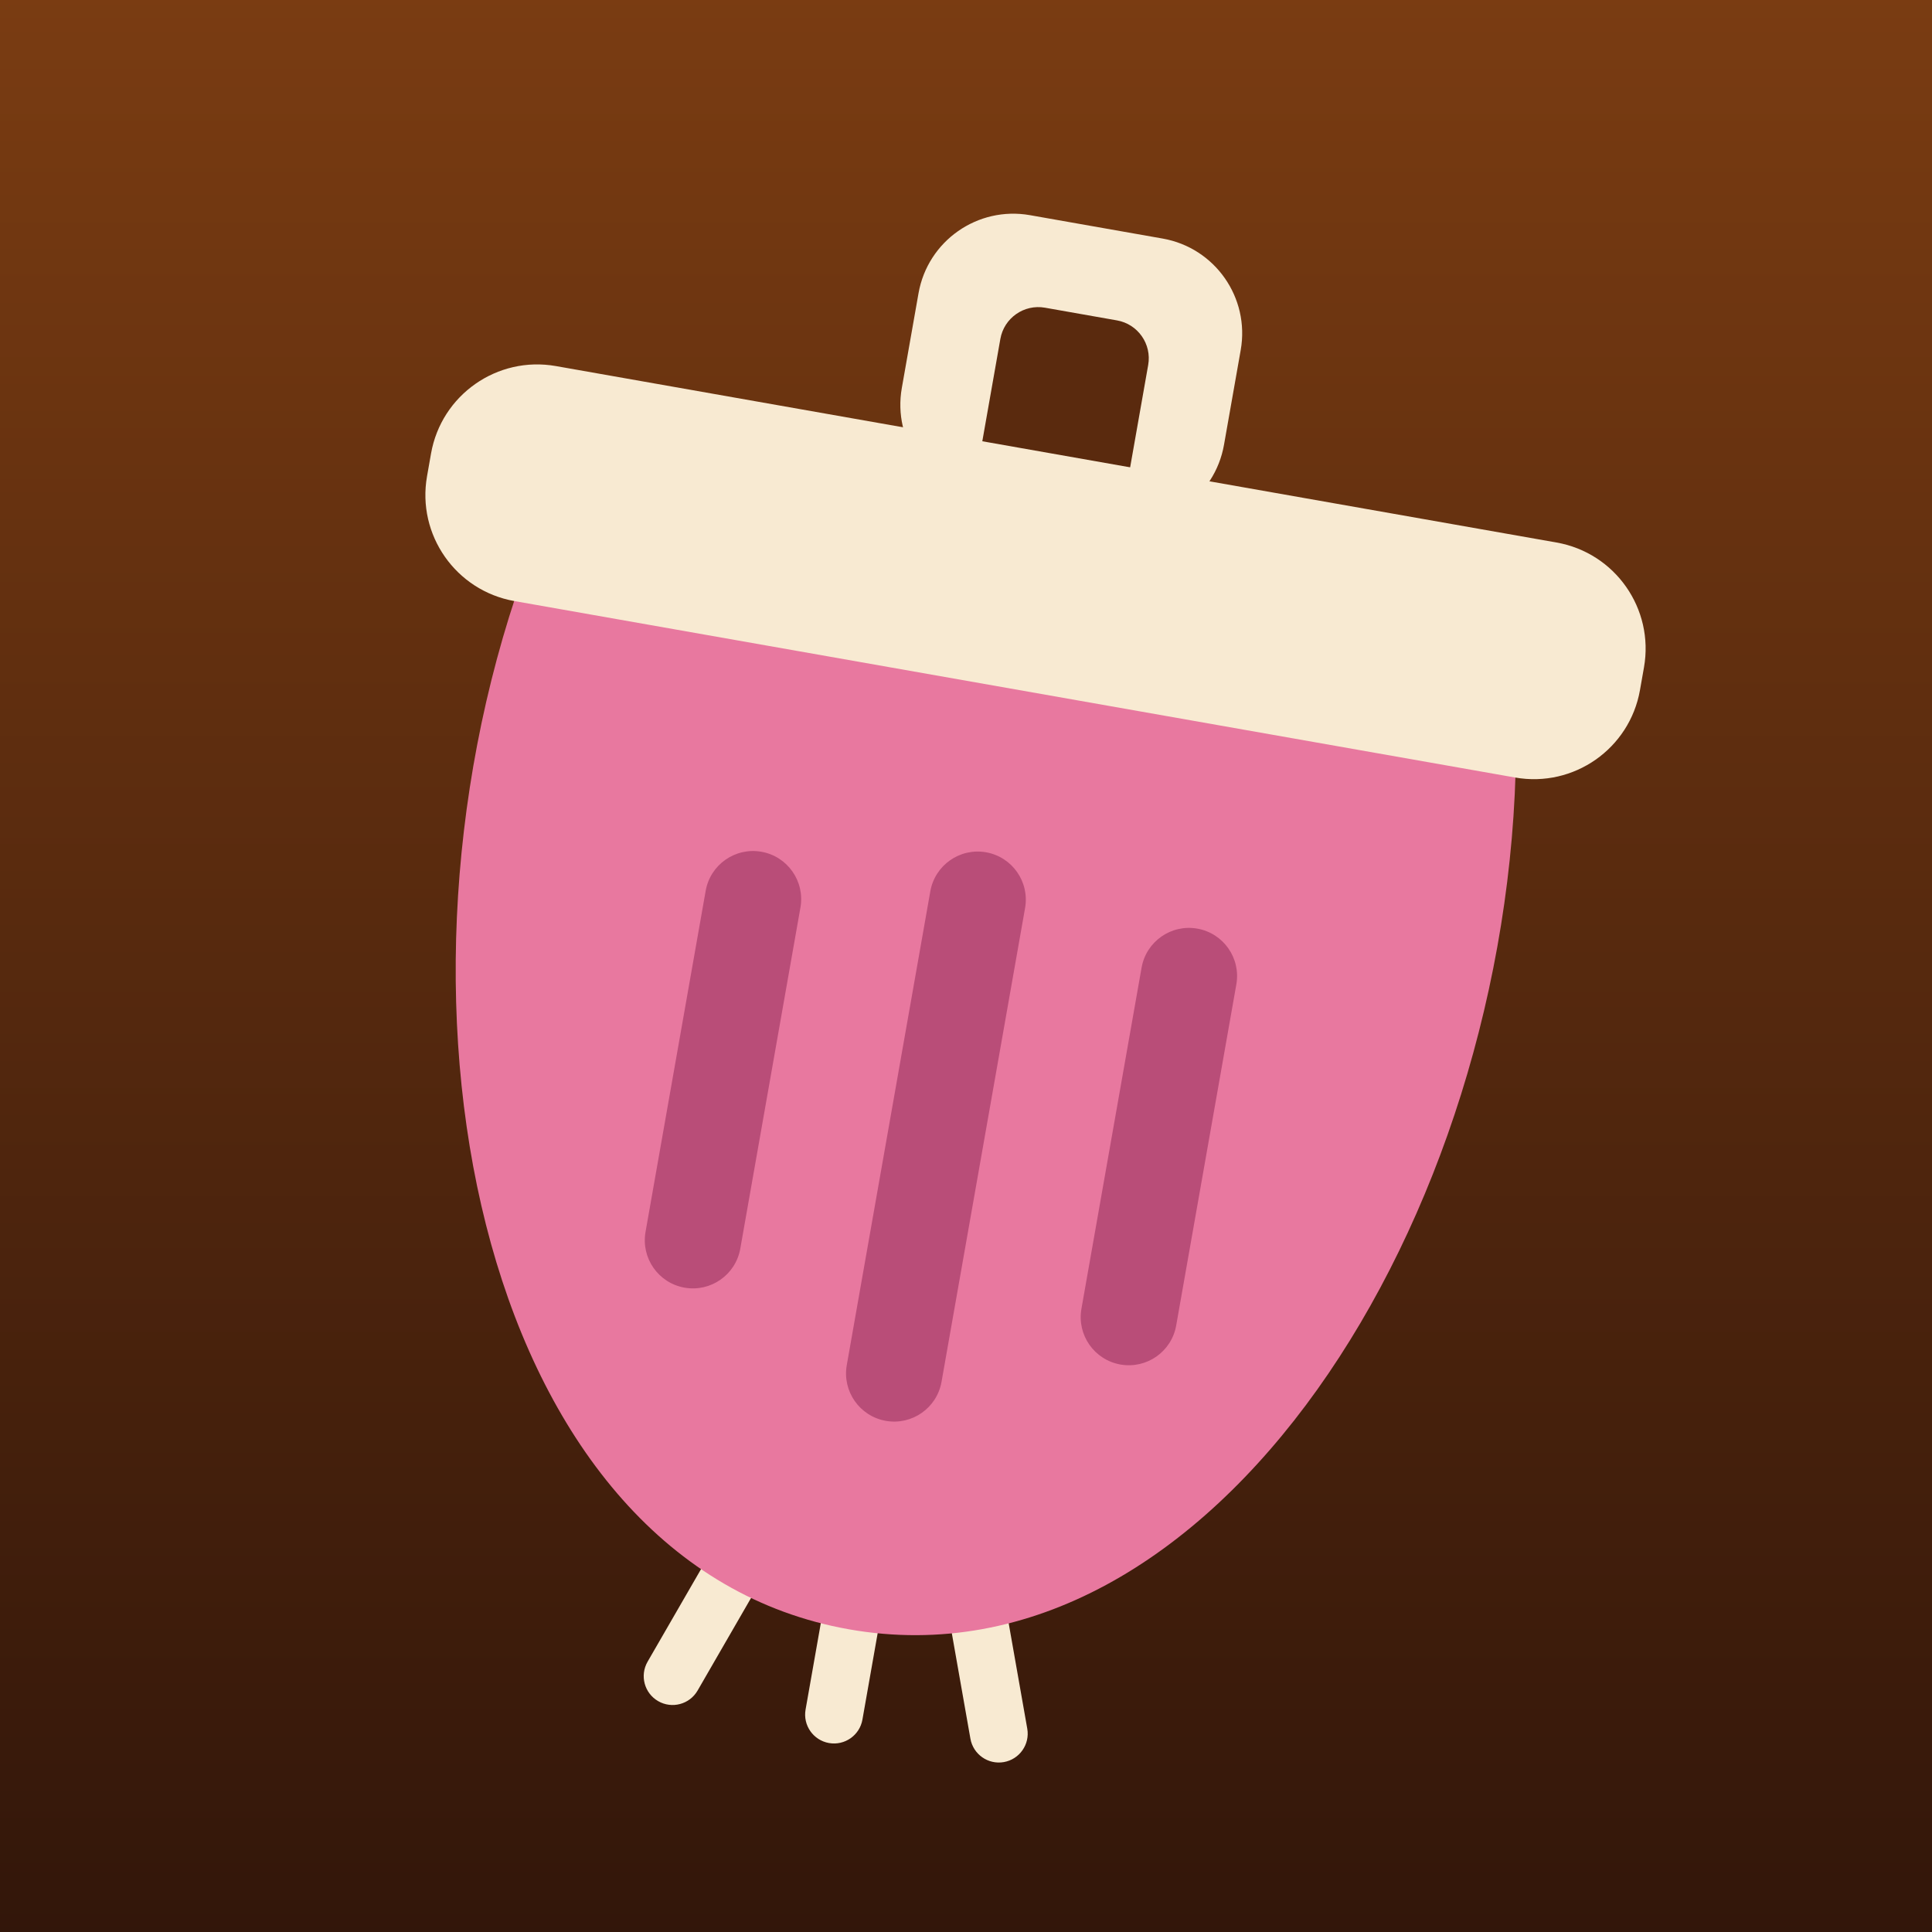
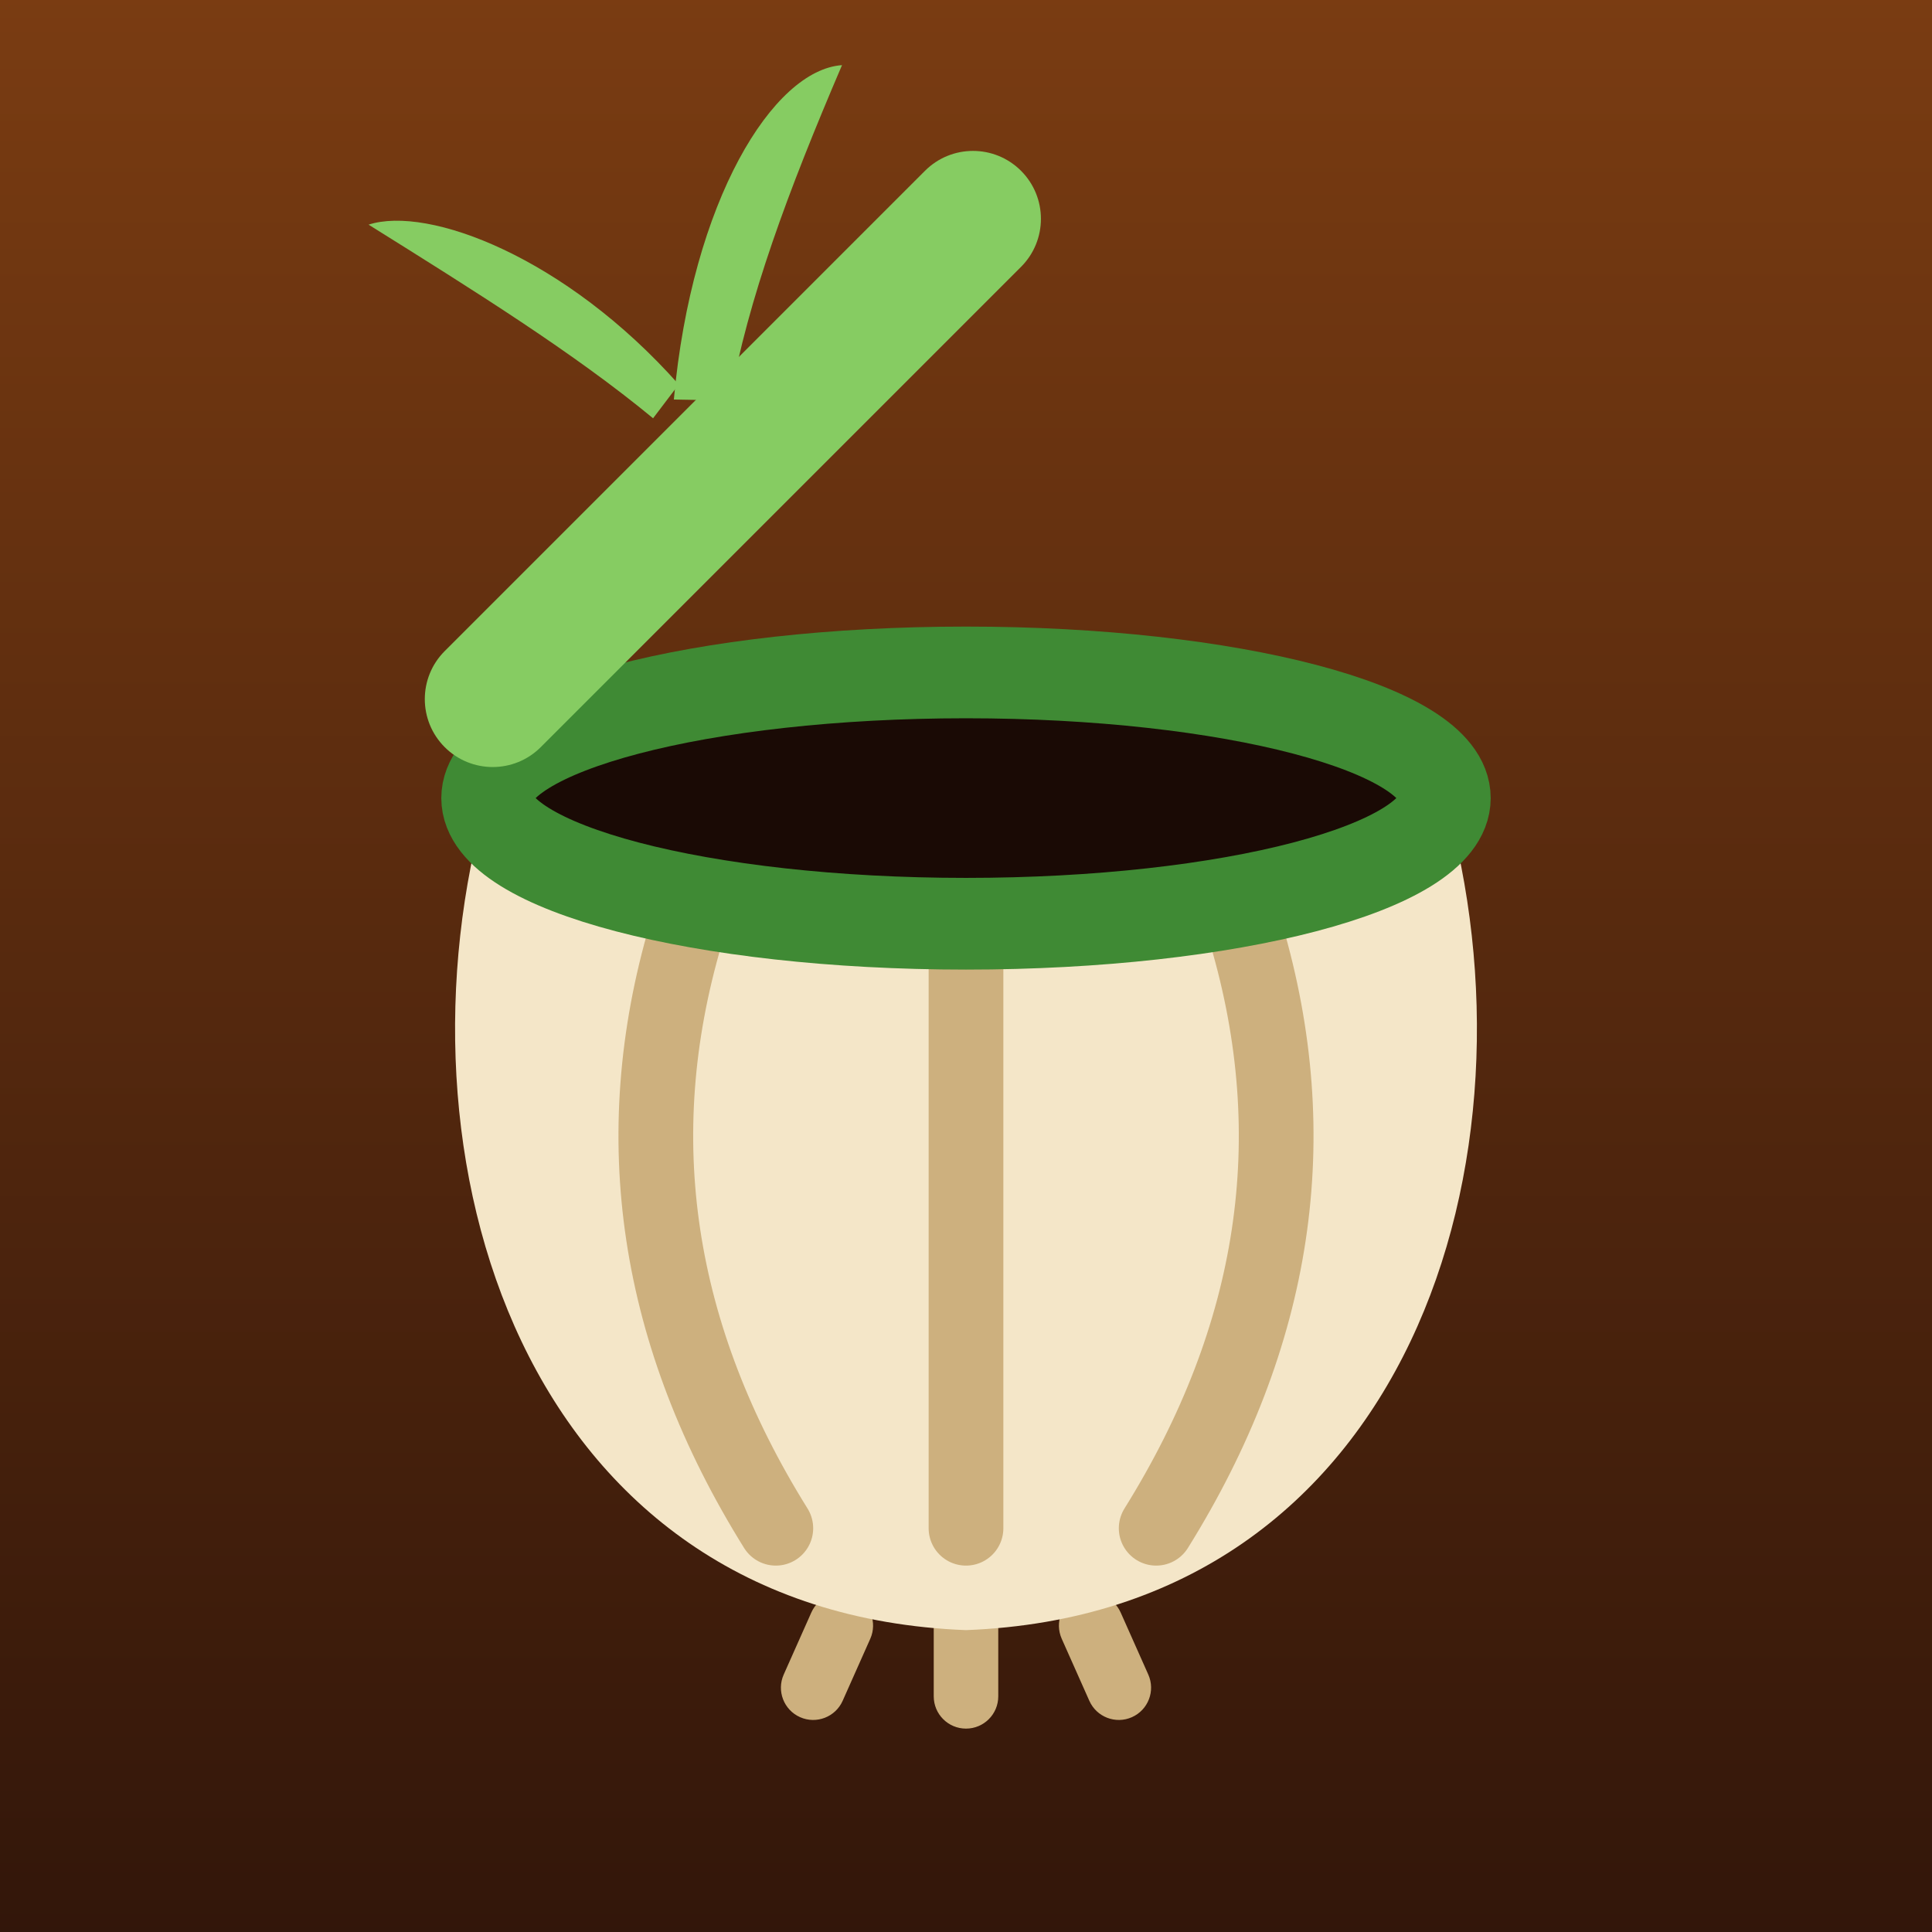
<svg xmlns="http://www.w3.org/2000/svg" viewBox="0 0 1024 1024">
  <defs>
    <linearGradient id="g" x1="0" y1="0" x2="0" y2="1">
      <stop offset="0" stop-color="#7A3C12" />
      <stop offset="1" stop-color="#32160A" />
    </linearGradient>
  </defs>
  <rect id="bg" width="1024" height="1024" fill="url(#g)" />
-   <g id="layer-roots" transform="translate(512 512) rotate(10) scale(1.02) translate(-512 -560)">
-     <rect x="440" y="860" width="30" height="110" rx="15" fill="#F8EAD2" transform="rotate(20 455 870)" />
-     <rect x="497" y="860" width="30" height="110" rx="15" fill="#F8EAD2" transform="rotate(0 512 870)" />
-     <rect x="554" y="860" width="30" height="110" rx="15" fill="#F8EAD2" transform="rotate(-20 569 870)" />
+   <g id="layer-roots" transform="translate(512 540) scale(0.9) translate(-512 -560)">
+     <rect x="427" y="900" width="38" height="78" rx="19" fill="#CDB07E" transform="rotate(24 446 900)" />
+     <rect x="493" y="900" width="38" height="78" rx="19" fill="#CDB07E" transform="rotate(0 512 900)" />
+     <rect x="559" y="900" width="38" height="78" rx="19" fill="#CDB07E" transform="rotate(-24 578 900)" />
  </g>
-   <g id="layer-bulb" transform="translate(512 512) rotate(10) scale(1.02) translate(-512 -560)">
-     <path d="M250 400 C210 640 320 910 512 910 C704 910 814 640 774 400 Z" fill="#E8789F" />
-     <rect x="372" y="520" width="50" height="230" rx="25" fill="#B94D78" />
-     <rect x="487" y="500" width="50" height="300" rx="25" fill="#B94D78" />
-     <rect x="602" y="520" width="50" height="230" rx="25" fill="#B94D78" />
+   <g id="layer-mouth" transform="translate(512 540) scale(0.9) translate(-512 -560)">
+     <ellipse cx="512" cy="430" rx="282" ry="74" fill="#1A0A05" />
  </g>
-   <g id="layer-lid" transform="translate(512 512) rotate(10) scale(1.02) translate(-512 -560)">
-     <rect x="427" y="170" width="170" height="150" rx="50" fill="#F8EAD2" />
-     <rect x="473" y="216" width="78" height="110" rx="20" fill="#5A2A0E" />
-     <rect x="192" y="290" width="640" height="124" rx="56" fill="#F8EAD2" />
+   <g id="layer-bulb" transform="translate(512 540) scale(0.9) translate(-512 -560)">
+     <path d="M230 430 A282 74 0 0 0 794 430 C854 640 774 910 512 920 C250 910 170 640 230 430 Z" fill="#F4E6C8" />
+     <path d="M347 510 Q294 690 400 860" fill="none" stroke="#CDB07E" stroke-width="44" stroke-linecap="round" />
+     <path d="M512 510 Q512 690 512 860" fill="none" stroke="#CDB07E" stroke-width="44" stroke-linecap="round" />
+     <path d="M677 510 Q730 690 624 860" fill="none" stroke="#CDB07E" stroke-width="44" stroke-linecap="round" />
+   </g>
+   <ellipse id="layer-rim" transform="translate(512 540) scale(0.9) translate(-512 -560)" cx="512" cy="430" rx="282" ry="74" fill="none" stroke="#3F8A34" stroke-width="54" />
+   <g id="layer-lid" transform="translate(512 540) scale(0.9) translate(-512 -560) translate(205 400) rotate(-45)">
+     <g transform="translate(240 -40) rotate(32) scale(0.8) translate(-240 40)">
+       <path d="M240 -60 C180 -170 90 -230 44 -226 C110 -160 170 -100 216 -40 Z" fill="#86CC62" />
+       <path d="M234 -50 C280 -190 360 -270 410 -262 C350 -180 304 -110 274 -40 Z" fill="#86CC62" />
+     </g>
+     <rect x="0" y="-40" width="480" height="80" rx="40" fill="#86CC62" />
  </g>
</svg>
